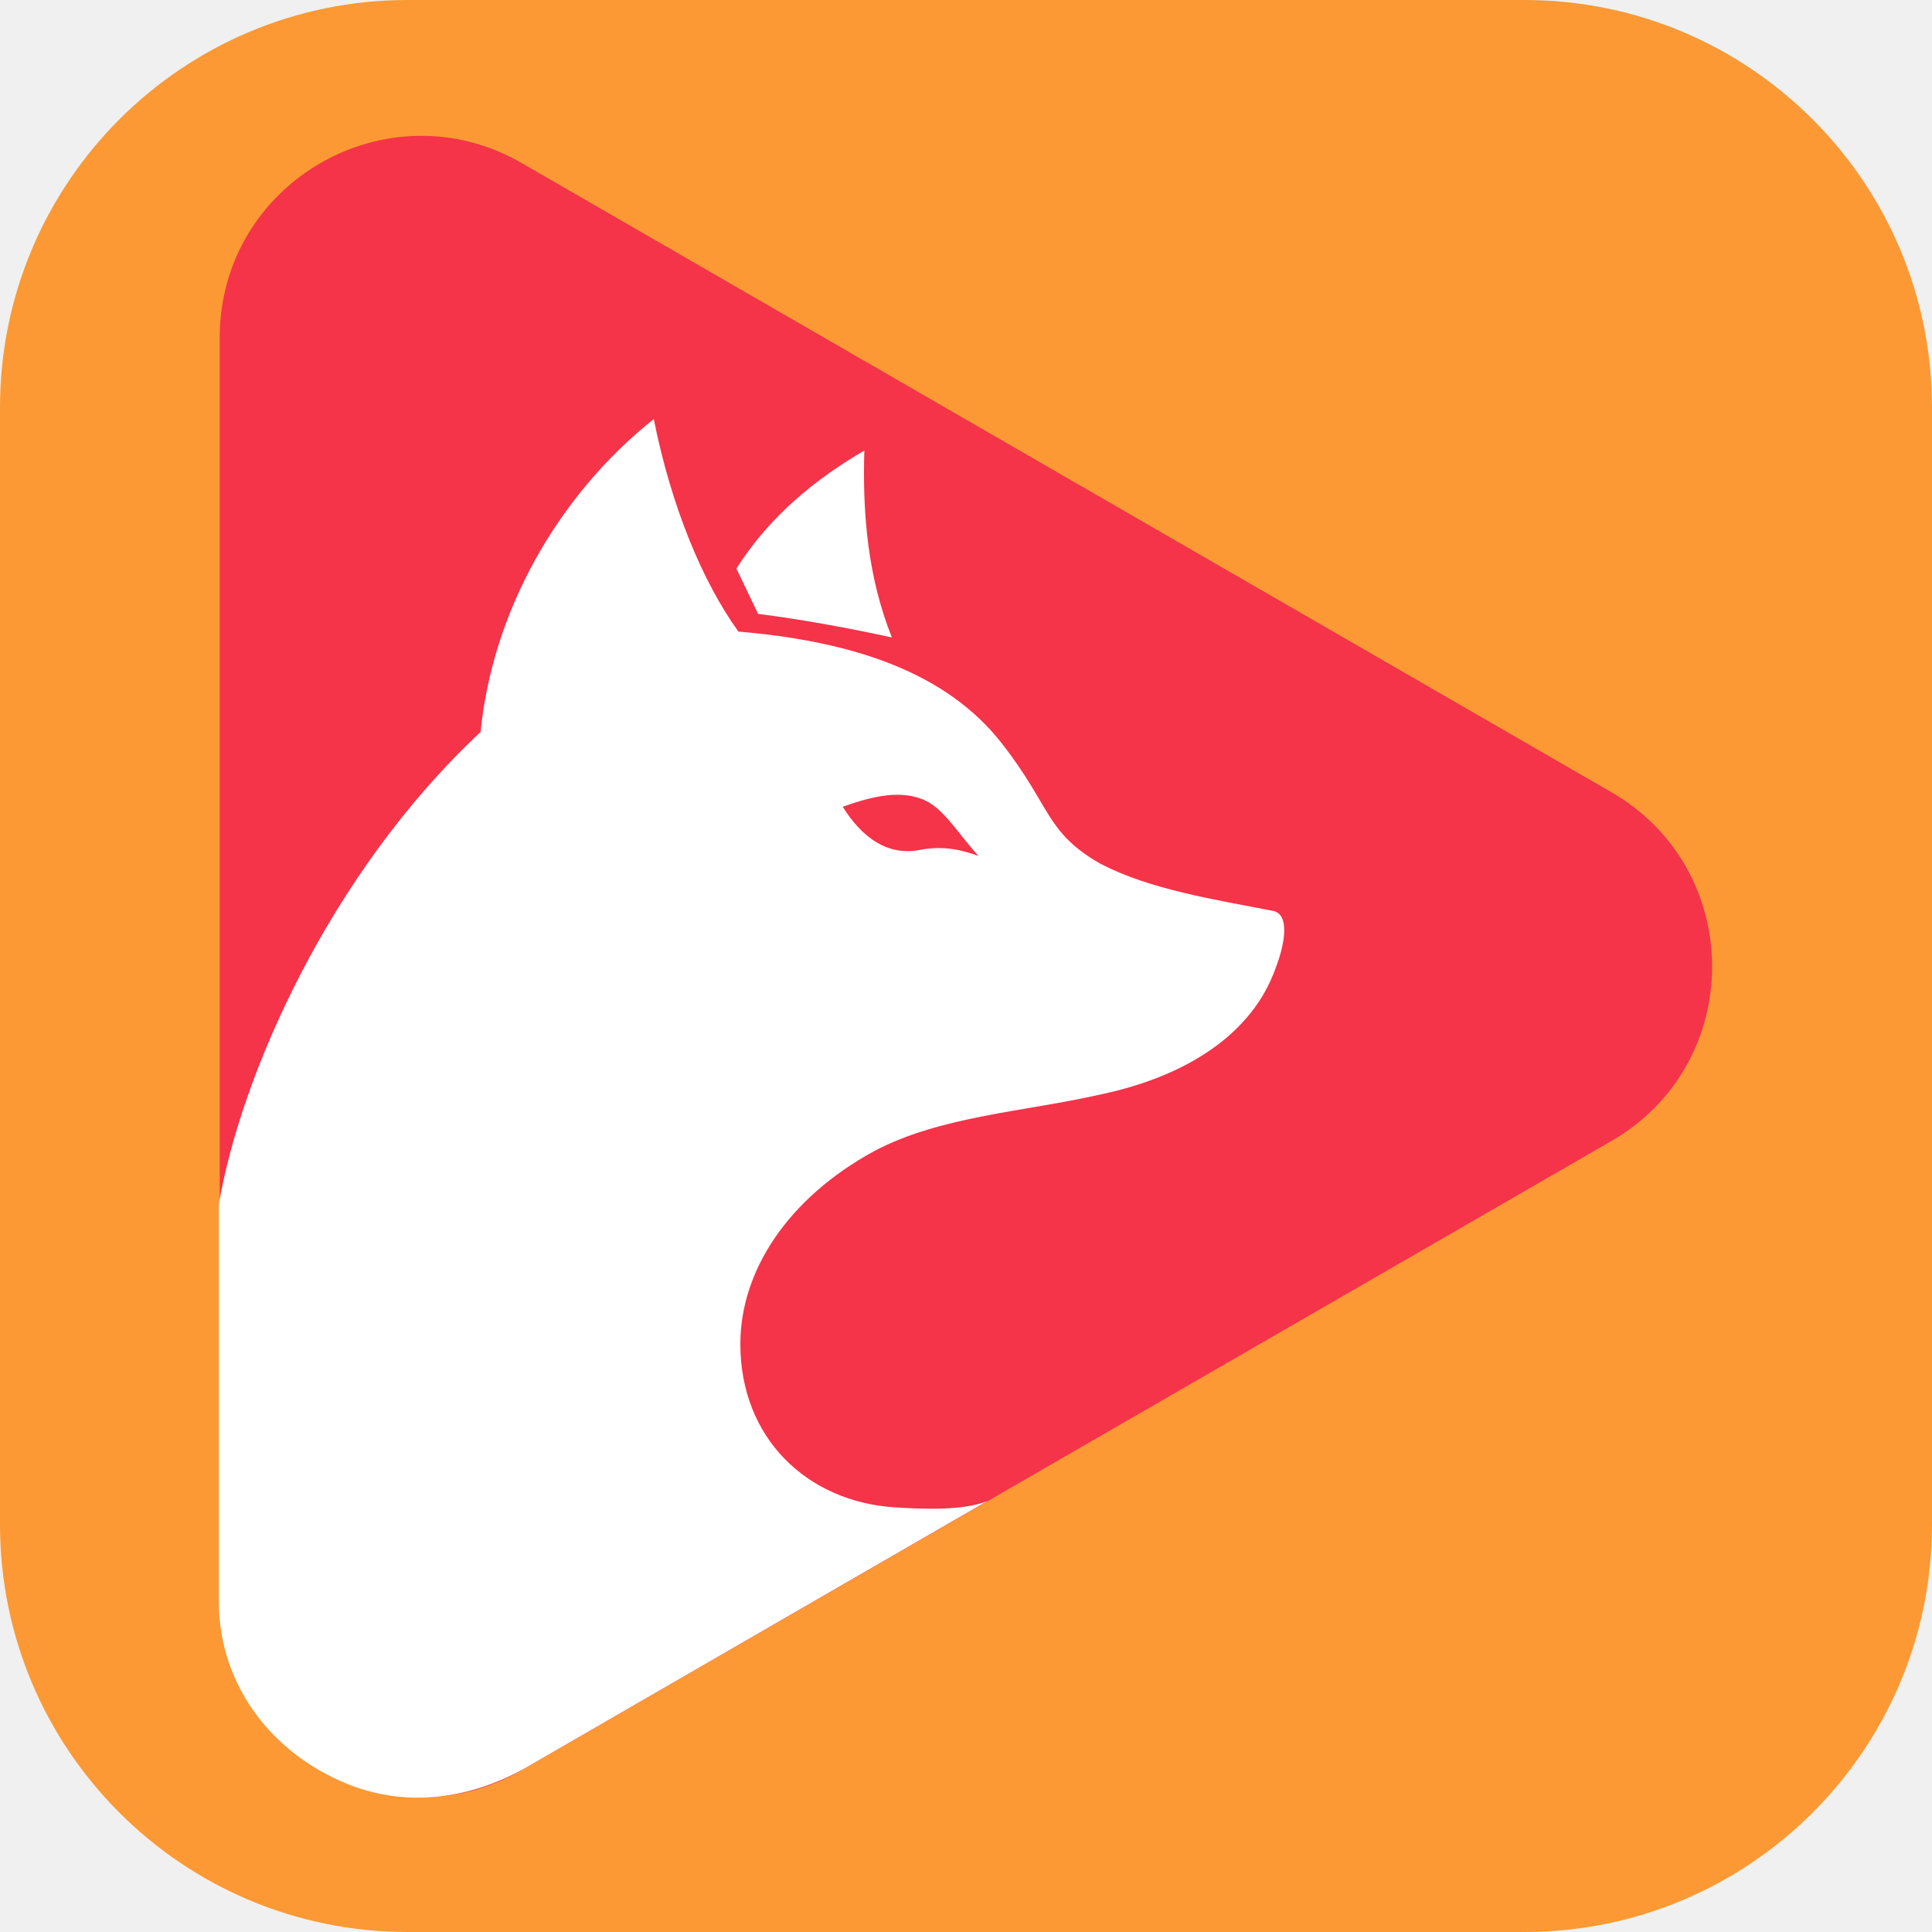
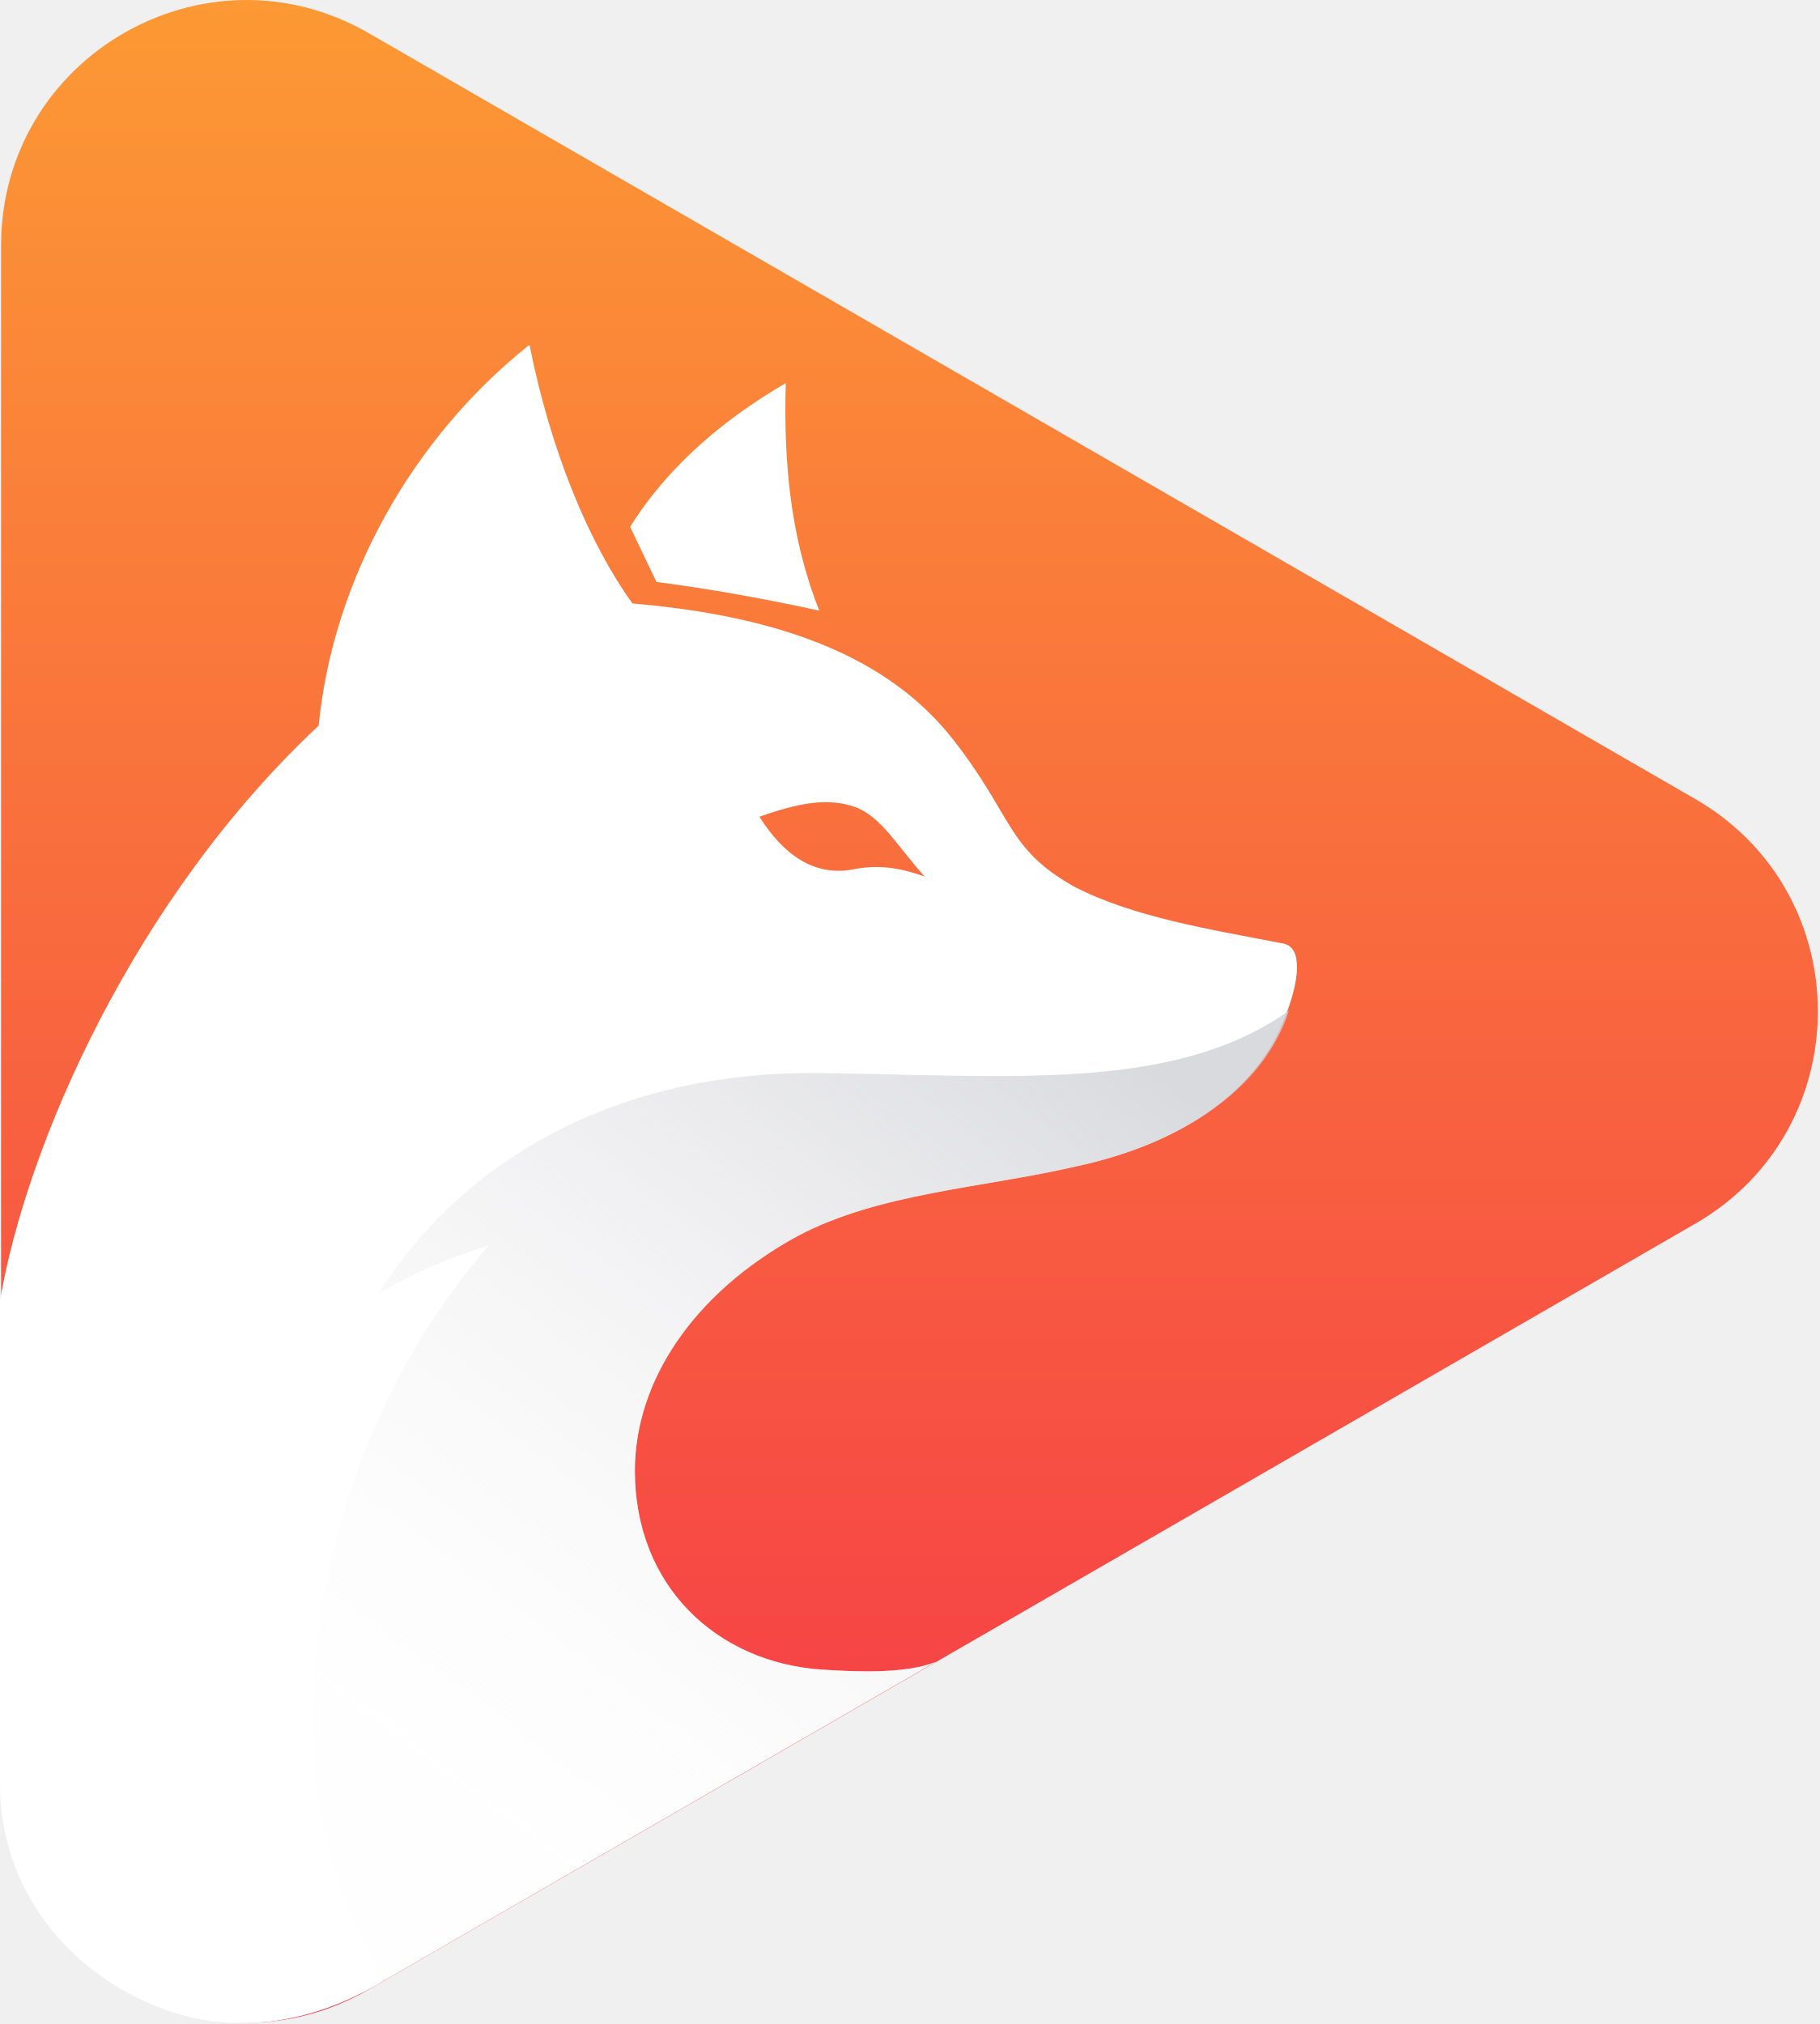
- <svg xmlns="http://www.w3.org/2000/svg" width="512" height="512" viewBox="0 0 512 512" role="img" aria-labelledby="title">
-   <rect width="512" height="512" rx="108" fill="#FC9934" />
-   <g transform="translate(58,36) scale(0.593)">
-     <path d="M0.394 90.134C0.394 20.852 75.394 -22.449 135.394 12.192L622.321 293.319C682.321 327.96 682.321 414.563 622.321 449.204L135.394 730.331C75.394 764.972 0.394 721.671 0.394 652.389L0.394 90.134Z" fill="#F53349" />
-     <path d="M194.359 126.558C202.274 166.133 216.346 199.553 232.176 221.539C284.063 225.936 325.398 240.008 350.022 271.668C372.008 299.81 369.37 311.243 393.994 325.314C415.98 336.747 444.124 341.144 471.387 346.421C478.422 348.18 476.663 360.492 472.266 371.925C461.712 401.826 431.811 420.295 394.874 428.21C360.575 436.125 322.759 437.884 292.857 453.714C254.162 474.821 233.055 507.361 233.055 539.9C233.055 582.114 262.956 610.257 301.652 612.896C314.844 613.775 332.947 614.455 343.5 610.058L140.712 727.224C116.087 742.174 87.945 747.451 60.683 737.777C24.625 724.586 0 692.925 0 655.108V477.459C9.674 420.295 49.249 329.711 116.967 266.391C122.244 212.744 151.266 160.856 194.359 126.558ZM313.965 296.293C304.291 292.775 293.737 294.534 278.786 299.811C287.581 313.882 299.014 321.797 313.085 319.158C321.879 317.399 329.795 318.279 339.469 321.797C329.795 311.244 323.639 299.811 313.965 296.293Z" fill="#FFFFFF" />
-     <path d="M231.296 193.396C246.247 169.65 267.353 152.941 288.46 140.628C287.581 169.65 290.219 197.793 300.773 224.176C280.545 219.779 261.197 216.261 240.97 213.623L231.296 193.396Z" fill="#FFFFFF" />
-   </g>
+ <svg xmlns="http://www.w3.org/2000/svg" width="668" height="743" viewBox="0 0 668 743" fill="none">
+   <path d="M0.394 90.134C0.394 20.852 75.394 -22.449 135.394 12.192L622.321 293.319C682.321 327.96 682.321 414.563 622.321 449.204L135.394 730.331C75.394 764.972 0.394 721.671 0.394 652.389L0.394 90.134Z" fill="url(#paint0_linear_419_107)" />
+   <path d="M194.359 126.558C202.274 166.133 216.346 199.553 232.176 221.539C284.063 225.936 325.398 240.008 350.022 271.668C372.008 299.81 369.37 311.243 393.994 325.314C415.98 336.747 444.124 341.144 471.387 346.421C478.422 348.18 476.663 360.492 472.266 371.925C461.712 401.826 431.811 420.295 394.874 428.21C360.575 436.125 322.759 437.884 292.857 453.714C254.162 474.821 233.055 507.361 233.055 539.9C233.055 582.114 262.956 610.257 301.652 612.896C314.844 613.775 332.947 614.455 343.5 610.058L140.712 727.224C116.087 742.174 87.945 747.451 60.683 737.777C24.625 724.586 0 692.925 0 655.108V477.459C9.674 420.295 49.249 329.711 116.967 266.391C122.244 212.744 151.266 160.856 194.359 126.558ZM313.965 296.293C304.291 292.775 293.737 294.534 278.786 299.811C287.581 313.882 299.014 321.797 313.085 319.158C321.879 317.399 329.795 318.279 339.469 321.797C329.795 311.244 323.639 299.811 313.965 296.293Z" fill="white" />
+   <path d="M138.953 474.822C172.373 422.055 231.296 393.033 300.773 393.912C371.129 394.792 430.932 400.948 473.145 371.046C463.471 400.948 431.811 420.296 394.874 428.211C360.575 436.126 322.759 437.885 292.858 453.715C254.162 474.822 233.055 507.361 233.055 539.901C233.055 582.115 262.956 610.257 301.652 612.896C314.844 613.775 332.067 614.455 343.5 610.058L140.712 727.225C122.244 693.805 110.811 656.868 116.088 605.86C122.244 549.575 144.23 497.687 179.408 457.233C164.458 461.63 151.266 467.786 138.953 474.822Z" fill="url(#paint1_linear_419_107)" />
+   <path d="M231.296 193.396C246.247 169.65 267.353 152.941 288.46 140.628C287.581 169.65 290.219 197.793 300.773 224.176C280.545 219.779 261.197 216.261 240.97 213.623L231.296 193.396Z" fill="white" />
+   <defs>
+     <linearGradient id="paint0_linear_419_107" x1="333.857" y1="0" x2="333.857" y2="742.523" gradientUnits="userSpaceOnUse">
+       <stop stop-color="#FC9934" />
+       <stop offset="1" stop-color="#F53349" />
+     </linearGradient>
+     <linearGradient id="paint1_linear_419_107" x1="430.143" y1="399.541" x2="213.243" y2="689.311" gradientUnits="userSpaceOnUse">
+       <stop stop-color="#CFD0D5" stop-opacity="0.78" />
+       <stop offset="0.45" stop-color="#E7E7EA" stop-opacity="0.55" />
+       <stop offset="1" stop-color="#FAFAFA" stop-opacity="0.12" />
+     </linearGradient>
+   </defs>
</svg>
